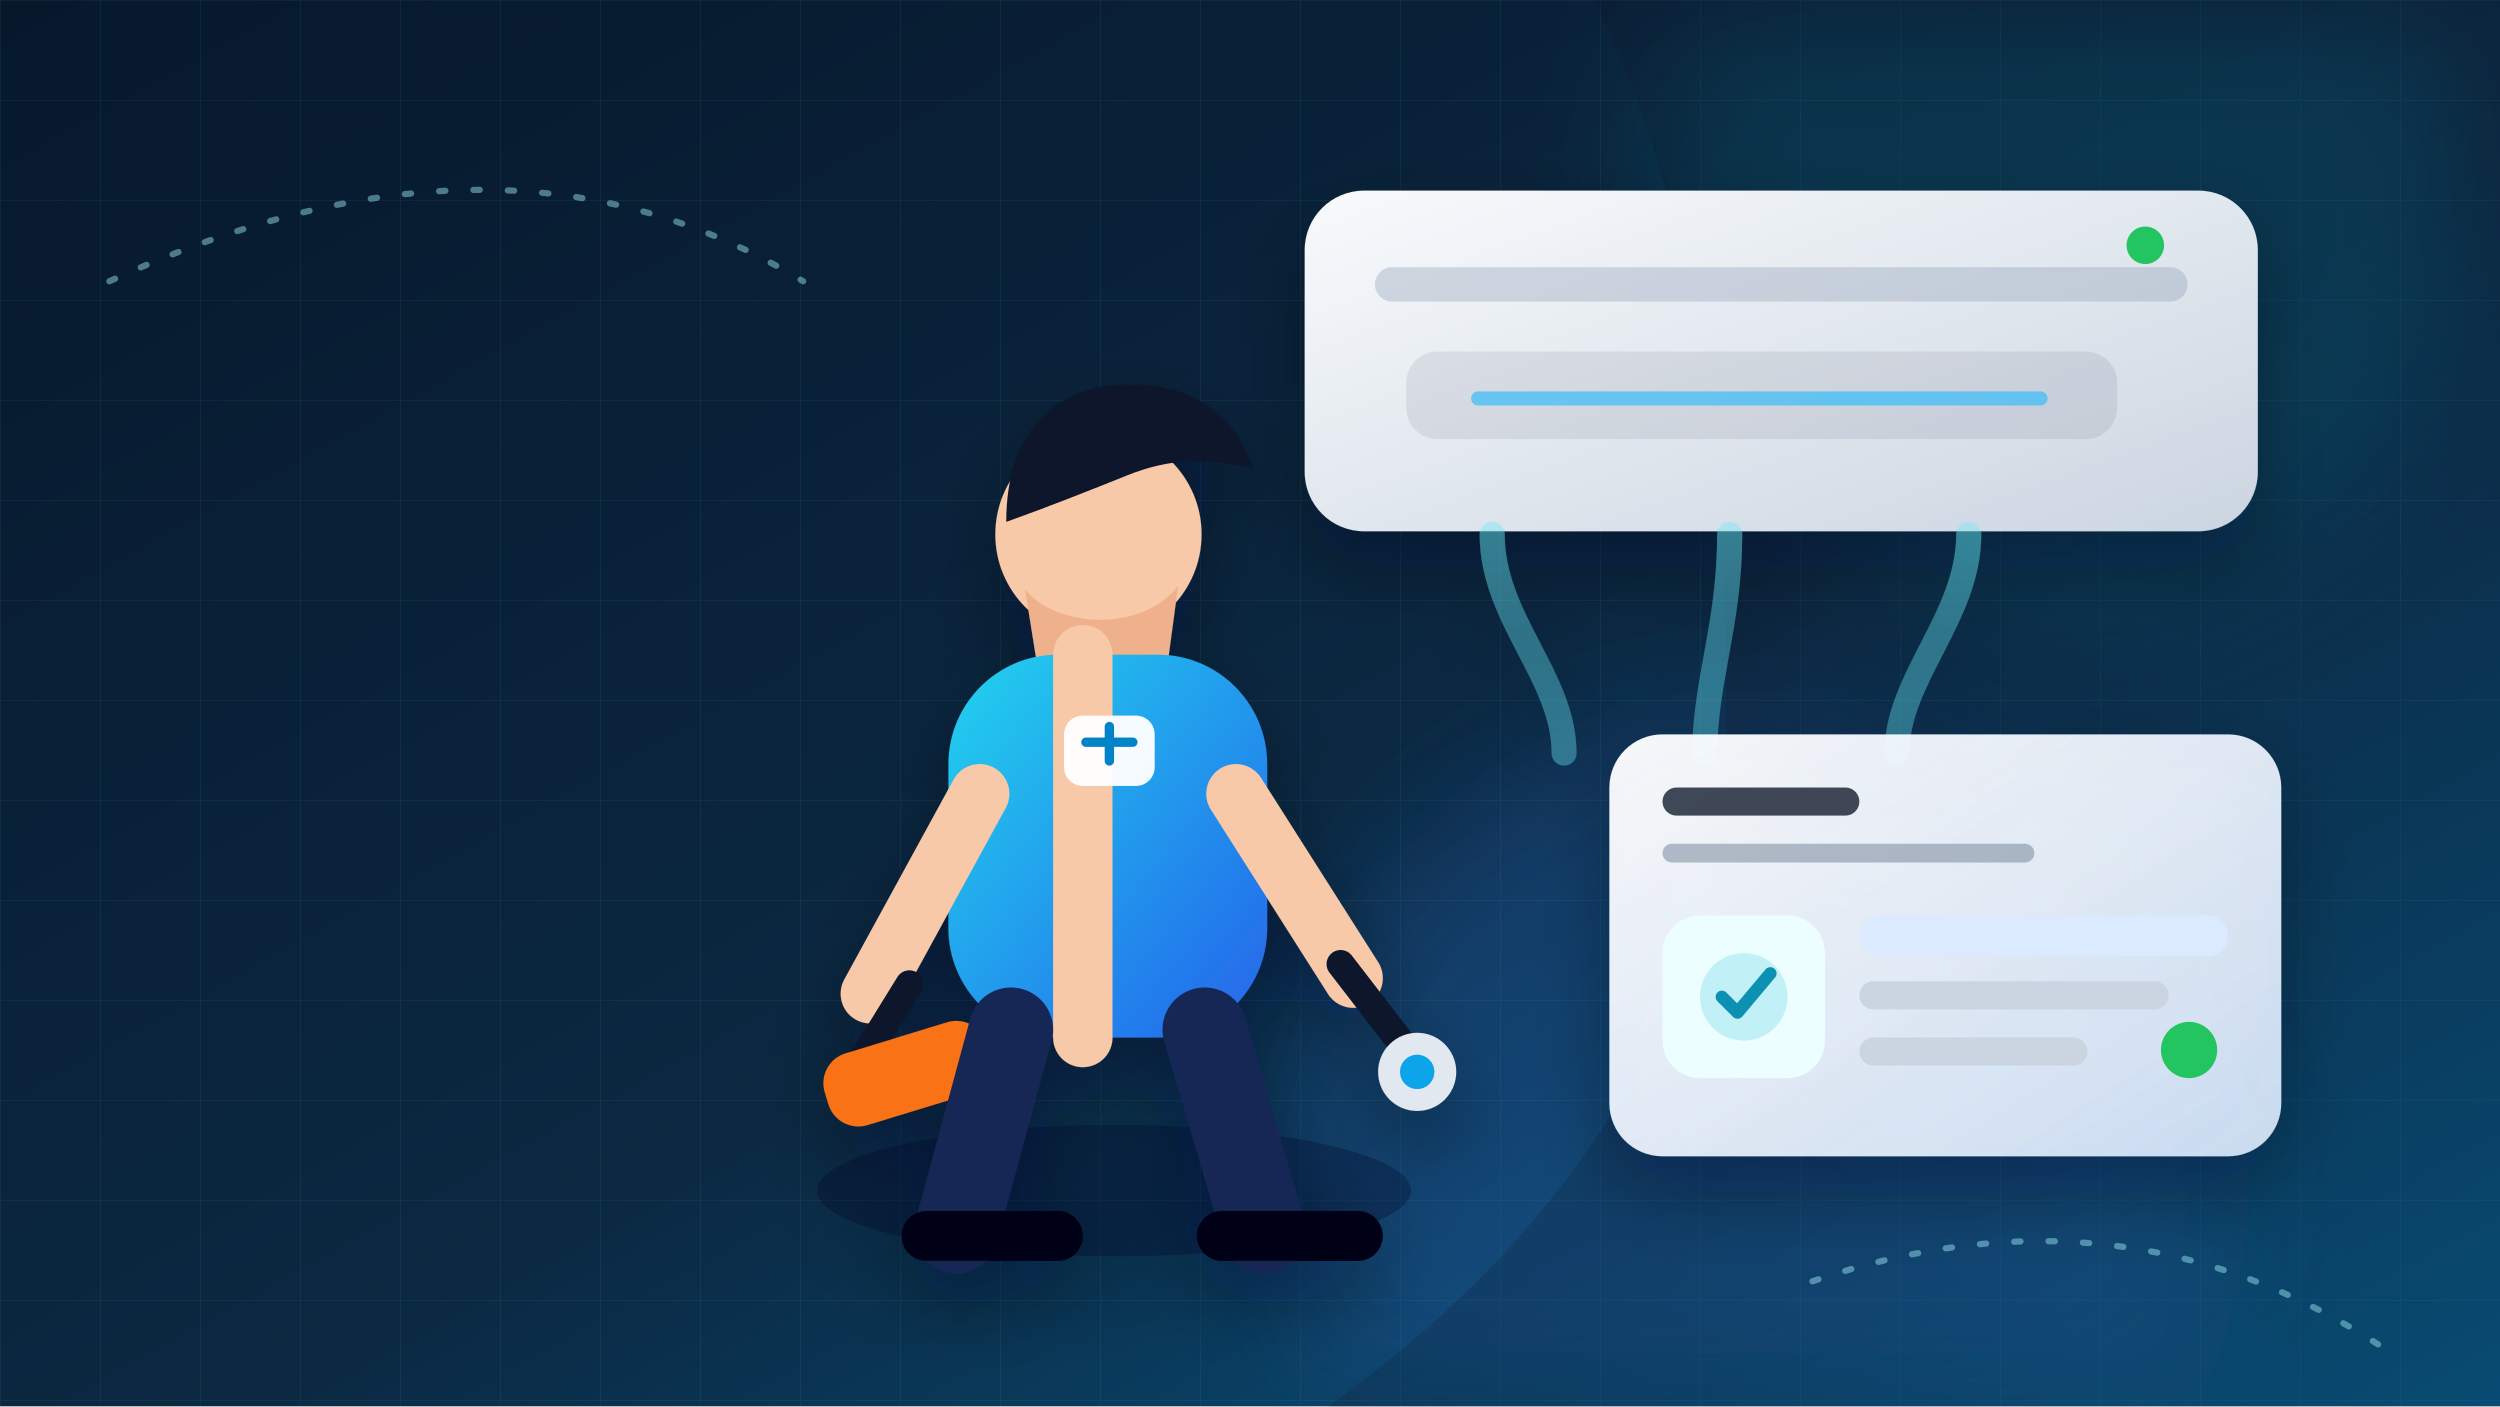
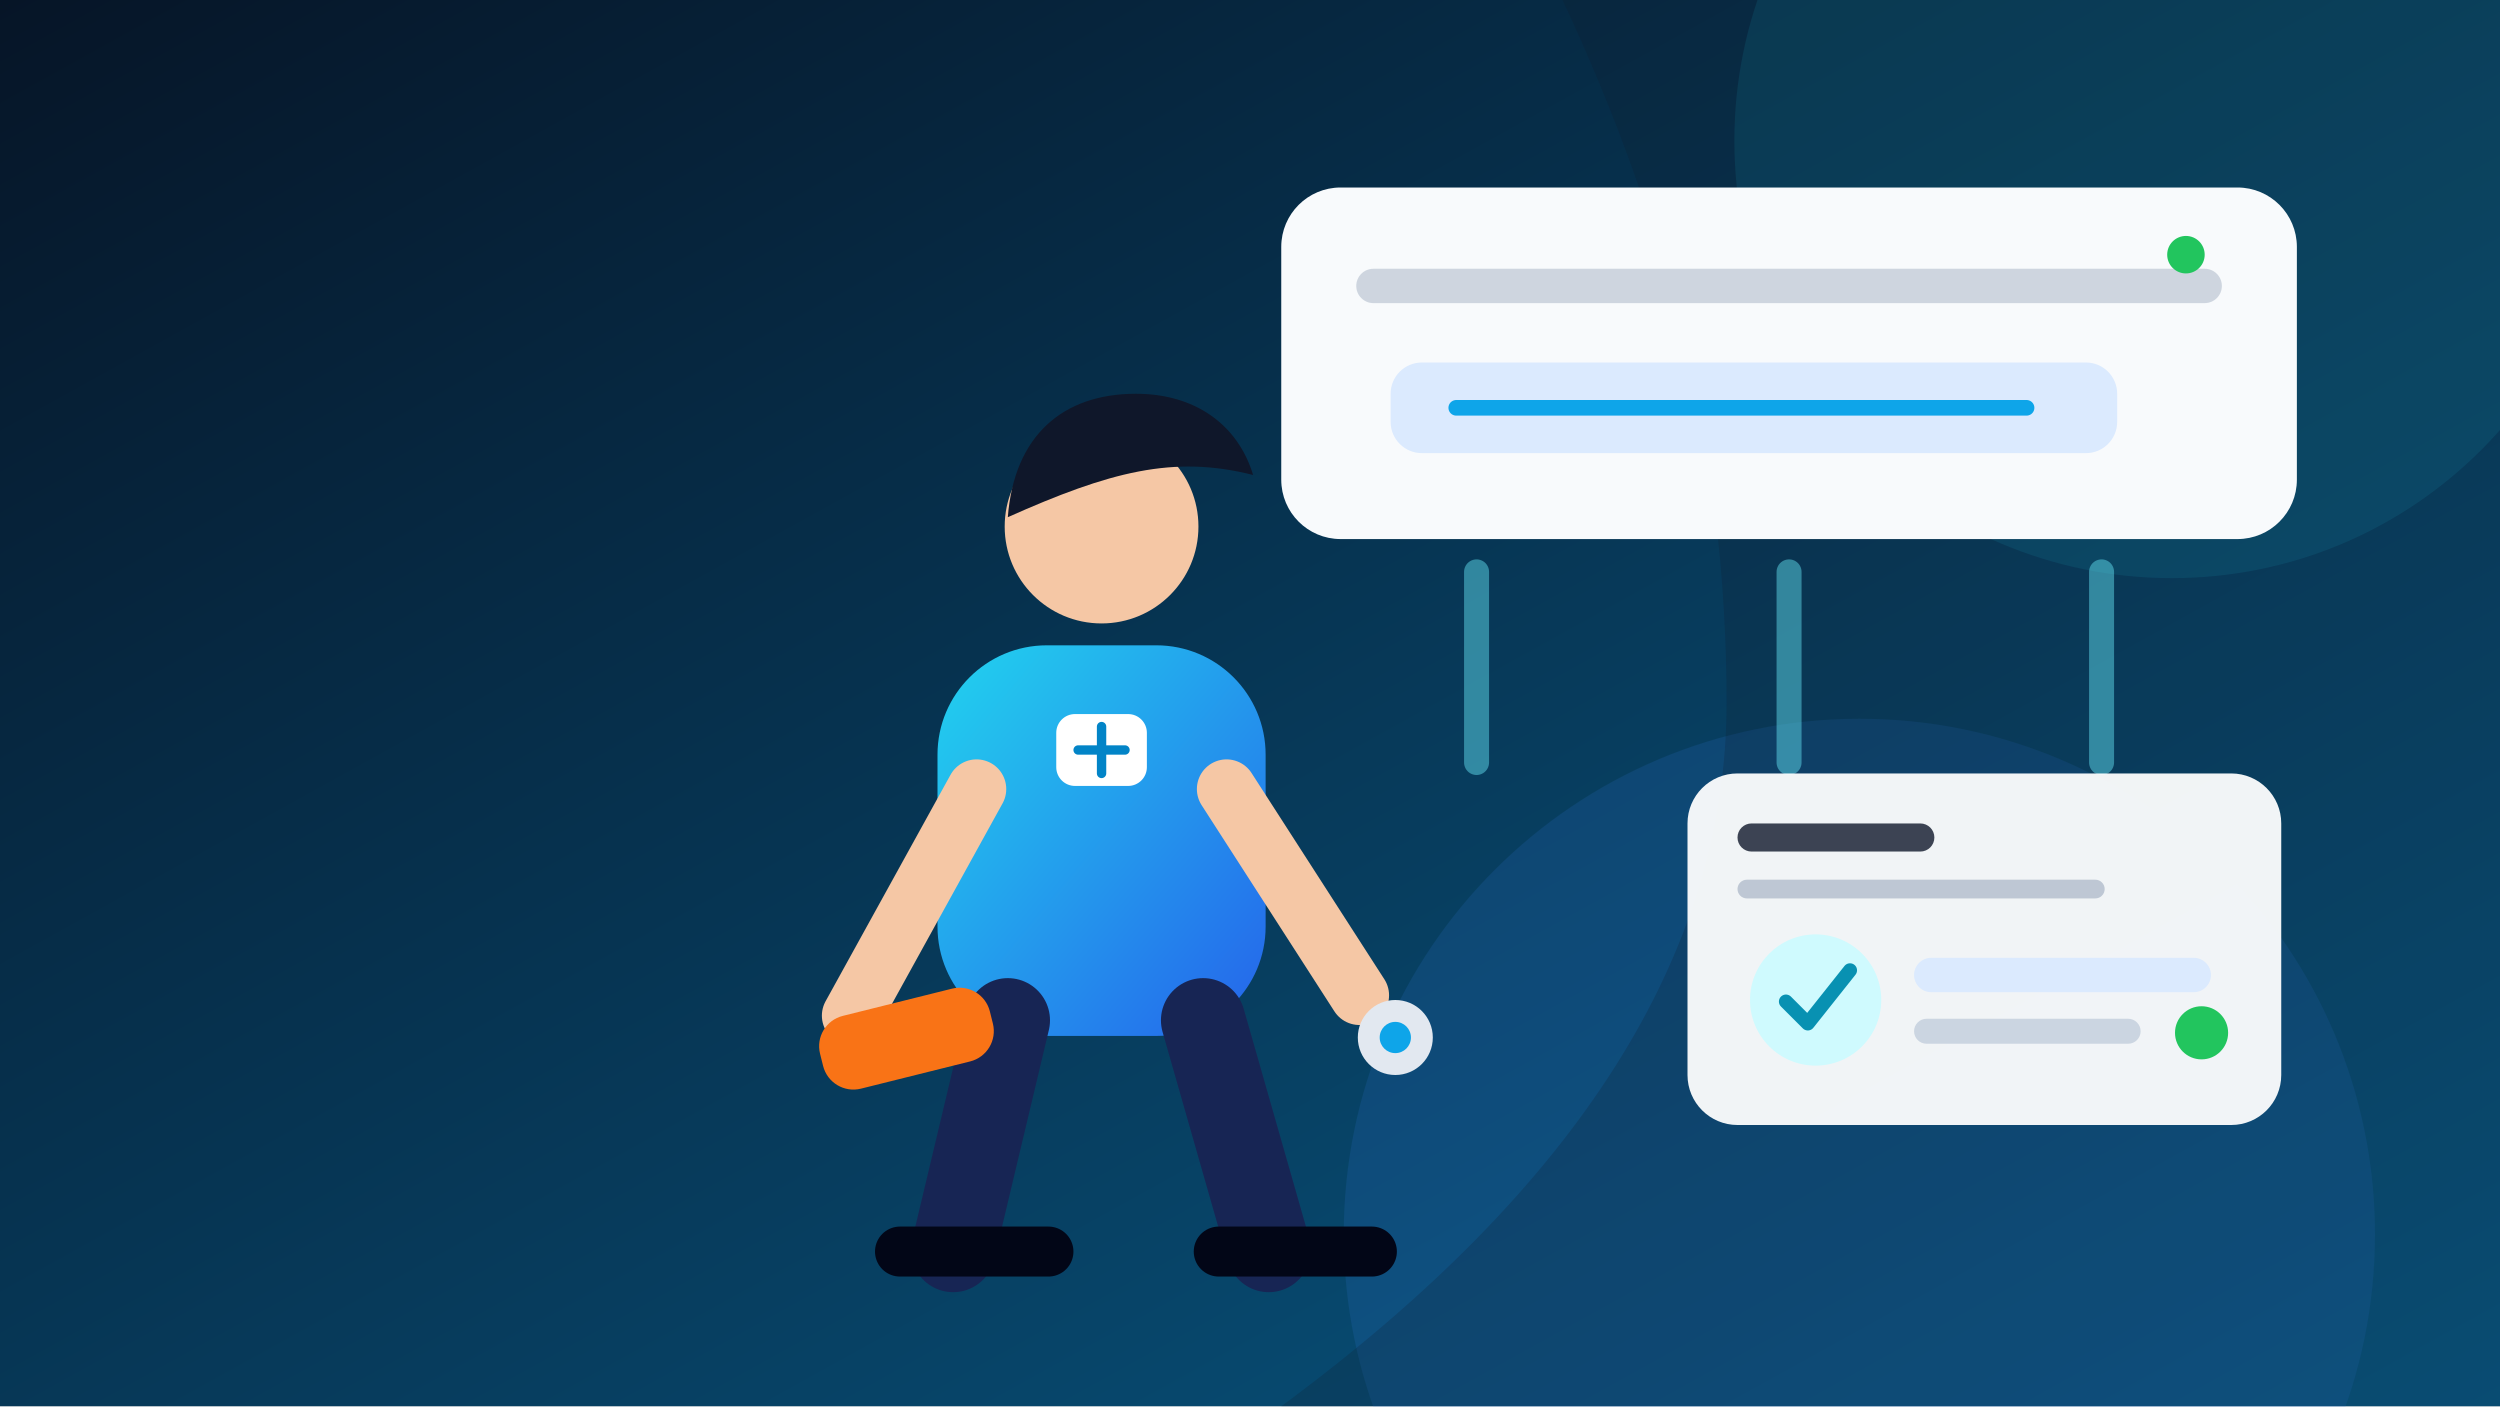
<svg xmlns="http://www.w3.org/2000/svg" viewBox="0 0 1600 900" role="img" aria-labelledby="title desc">
  <defs>
    <linearGradient id="bg" x1="0" y1="0" x2="1" y2="1">
-       <stop offset="0" stop-color="#07182b" />
-       <stop offset="0.55" stop-color="#0b2842" />
+       <stop offset="0" stop-color="#061527" />
      <stop offset="1" stop-color="#075985" />
    </linearGradient>
-     <linearGradient id="air" x1="0" y1="0" x2="1" y2="1">
-       <stop offset="0" stop-color="#f8fafc" />
-       <stop offset="1" stop-color="#cbd5e1" />
-     </linearGradient>
-     <linearGradient id="shirt" x1="0" y1="0" x2="1" y2="1">
+     <linearGradient id="uniform" x1="0" y1="0" x2="1" y2="1">
      <stop offset="0" stop-color="#22d3ee" />
      <stop offset="1" stop-color="#2563eb" />
    </linearGradient>
-     <linearGradient id="panel" x1="0" y1="0" x2="1" y2="1">
-       <stop offset="0" stop-color="#ffffff" stop-opacity=".96" />
-       <stop offset="1" stop-color="#dbeafe" stop-opacity=".9" />
-     </linearGradient>
-     <filter id="shadow" x="-20%" y="-20%" width="140%" height="150%">
-       <feDropShadow dx="0" dy="24" stdDeviation="24" flood-color="#020617" flood-opacity=".35" />
-     </filter>
-     <filter id="soft" x="-40%" y="-40%" width="180%" height="180%">
-       <feGaussianBlur stdDeviation="42" />
-     </filter>
-     <pattern id="grid" width="64" height="64" patternUnits="userSpaceOnUse">
-       <path d="M64 0H0V64" fill="none" stroke="#67e8f9" stroke-opacity=".08" />
-     </pattern>
  </defs>
  <rect width="1600" height="900" fill="url(#bg)" />
-   <rect width="1600" height="900" fill="url(#grid)" />
-   <circle cx="1320" cy="120" r="260" fill="#22d3ee" fill-opacity=".14" filter="url(#soft)" />
-   <circle cx="1120" cy="760" r="300" fill="#3b82f6" fill-opacity=".16" filter="url(#soft)" />
-   <path d="M1020 0h580v900H850c170-122 255-272 255-450S1077 112 1020 0Z" fill="#0f172a" fill-opacity=".2" />
-   <g filter="url(#shadow)">
-     <rect x="835" y="122" width="610" height="218" rx="38" fill="url(#air)" />
-     <rect x="880" y="171" width="520" height="22" rx="11" fill="#94a3b8" fill-opacity=".38" />
-     <rect x="900" y="225" width="455" height="56" rx="20" fill="#0f172a" fill-opacity=".08" />
-     <path d="M946 255h360" stroke="#38bdf8" stroke-width="9" stroke-linecap="round" stroke-opacity=".7" />
-     <circle cx="1373" cy="157" r="12" fill="#22c55e" />
-     <path d="M955 342c0 54 46 91 46 140M1107 342c0 58-16 94-16 141M1260 342c0 53-46 92-46 140" fill="none" stroke="#67e8f9" stroke-width="16" stroke-linecap="round" stroke-opacity=".38" />
+   <circle cx="1390" cy="90" r="280" fill="#22d3ee" opacity=".12" />
+   <circle cx="1190" cy="790" r="330" fill="#3b82f6" opacity=".13" />
+   <path d="M1000 0h600v900H820c190-140 285-290 285-450S1068 145 1000 0Z" fill="#0f172a" opacity=".2" />
+   <g transform="translate(820 120)">
+     <rect width="650" height="225" rx="38" fill="#f8fafc" />
+     <rect x="48" y="52" width="554" height="22" rx="11" fill="#94a3b8" opacity=".42" />
+     <rect x="70" y="112" width="465" height="58" rx="20" fill="#dbeafe" />
+     <path d="M112 141h365" stroke="#0ea5e9" stroke-width="10" stroke-linecap="round" />
+     <circle cx="579" cy="43" r="12" fill="#22c55e" />
+     <path d="M125 246v122M325 246v122M525 246v122" stroke="#67e8f9" stroke-width="16" stroke-linecap="round" opacity=".45" />
  </g>
-   <g transform="translate(505 238)" filter="url(#shadow)">
-     <ellipse cx="208" cy="524" rx="190" ry="42" fill="#020617" fill-opacity=".28" />
-     <circle cx="198" cy="104" r="66" fill="#f8c9a8" />
-     <path d="M139 96c0-58 31-88 80-88 38 0 67 19 78 54-30-8-55-6-80 4-25 10-50 20-78 30Z" fill="#0f172a" />
-     <path d="M151 139c18 24 74 29 98-2l-7 52h-83Z" fill="#efb18b" />
-     <rect x="102" y="181" width="204" height="245" rx="70" fill="url(#shirt)" />
-     <path d="M188 181v245M122 270l-70 128M286 270l75 118" stroke="#f8c9a8" stroke-width="38" stroke-linecap="round" />
-     <path d="M77 392l-42 68M353 379l47 61" stroke="#0f172a" stroke-width="18" stroke-linecap="round" />
-     <rect x="17" y="442" width="108" height="48" rx="20" transform="rotate(-17 17 442)" fill="#f97316" />
-     <circle cx="402" cy="448" r="25" fill="#e2e8f0" />
-     <circle cx="402" cy="448" r="11" fill="#0ea5e9" />
-     <path d="M142 421l-35 129M266 421l38 129" stroke="#172554" stroke-width="54" stroke-linecap="round" />
-     <path d="M88 553h84M277 553h87" stroke="#020617" stroke-width="32" stroke-linecap="round" />
-     <rect x="176" y="220" width="58" height="45" rx="12" fill="#fff" fill-opacity=".95" />
-     <path d="M190 237h30M205 227v22" stroke="#0284c7" stroke-width="6" stroke-linecap="round" />
+   <g transform="translate(500 245)">
+     <circle cx="205" cy="92" r="62" fill="#f5c7a5" />
+     <path d="M145 86c4-52 35-79 82-79 37 0 65 19 75 52-51-13-92-2-157 27Z" fill="#0f172a" />
+     <rect x="100" y="168" width="210" height="250" rx="70" fill="url(#uniform)" />
+     <path d="M125 260 45 405M285 260l85 132" stroke="#f5c7a5" stroke-width="38" stroke-linecap="round" />
+     <path d="M145 408 110 555M270 408l42 147" stroke="#172554" stroke-width="54" stroke-linecap="round" />
+     <path d="M76 556h95M280 556h98" stroke="#020617" stroke-width="32" stroke-linecap="round" />
+     <rect x="176" y="212" width="58" height="46" rx="12" fill="#fff" />
+     <path d="M190 235h30M205 220v30" stroke="#0284c7" stroke-width="6" stroke-linecap="round" />
+     <rect x="20" y="410" width="112" height="48" rx="20" fill="#f97316" transform="rotate(-14 20 410)" />
+     <circle cx="393" cy="419" r="24" fill="#e2e8f0" />
+     <circle cx="393" cy="419" r="10" fill="#0ea5e9" />
  </g>
-   <g transform="translate(1030 470)" filter="url(#shadow)">
-     <rect width="430" height="270" rx="34" fill="url(#panel)" />
-     <rect x="34" y="34" width="126" height="18" rx="9" fill="#0f172a" fill-opacity=".78" />
-     <rect x="34" y="70" width="238" height="12" rx="6" fill="#64748b" fill-opacity=".45" />
-     <g transform="translate(34 116)">
-       <rect width="104" height="104" rx="24" fill="#ecfeff" />
-       <circle cx="52" cy="52" r="28" fill="#06b6d4" fill-opacity=".18" />
-       <path d="m38 52 10 10 21-25" fill="none" stroke="#0891b2" stroke-width="8" stroke-linecap="round" stroke-linejoin="round" />
-     </g>
-     <g transform="translate(160 116)">
-       <rect width="236" height="26" rx="13" fill="#dbeafe" />
-       <rect y="42" width="198" height="18" rx="9" fill="#cbd5e1" />
-       <rect y="78" width="146" height="18" rx="9" fill="#cbd5e1" />
-       <circle cx="211" cy="86" r="18" fill="#22c55e" />
-     </g>
-   </g>
-   <g fill="none" stroke="#a5f3fc" stroke-linecap="round" stroke-opacity=".44">
-     <path d="M70 180c170-78 316-78 444 0" stroke-width="4" stroke-dasharray="4 18" />
-     <path d="M1160 820c132-45 254-31 366 43" stroke-width="4" stroke-dasharray="4 18" />
+   <g transform="translate(1080 495)">
+     <rect width="380" height="225" rx="32" fill="#fff" opacity=".94" />
+     <rect x="32" y="32" width="126" height="18" rx="9" fill="#0f172a" opacity=".8" />
+     <rect x="32" y="68" width="235" height="12" rx="6" fill="#94a3b8" opacity=".55" />
+     <circle cx="82" cy="145" r="42" fill="#cffafe" />
+     <path d="m63 146 14 14 27-34" fill="none" stroke="#0891b2" stroke-width="9" stroke-linecap="round" stroke-linejoin="round" />
+     <rect x="145" y="118" width="190" height="22" rx="11" fill="#dbeafe" />
+     <rect x="145" y="157" width="145" height="16" rx="8" fill="#cbd5e1" />
+     <circle cx="329" cy="166" r="17" fill="#22c55e" />
  </g>
</svg>
